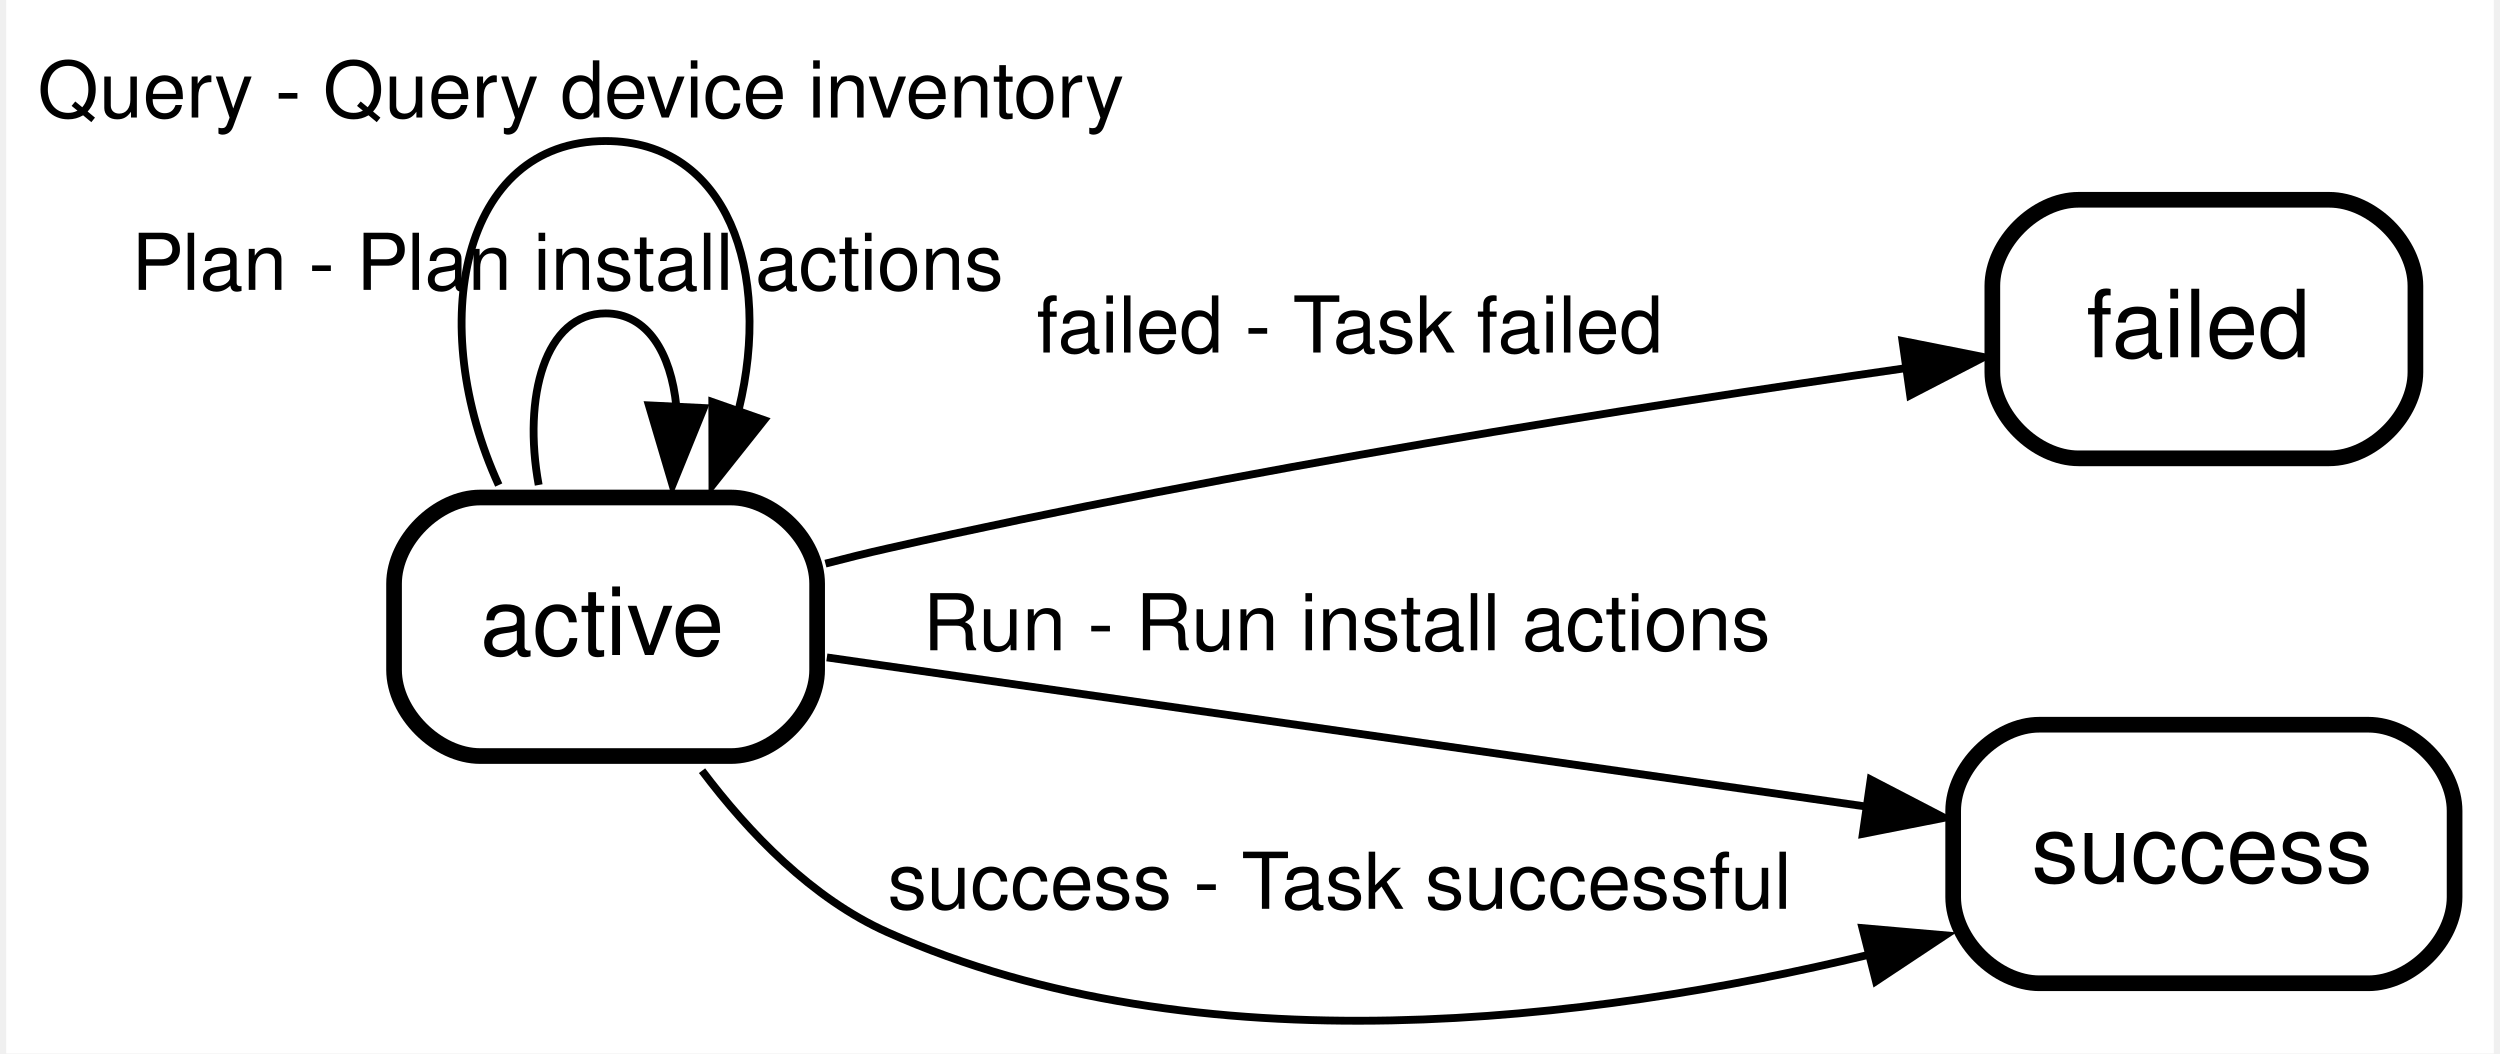
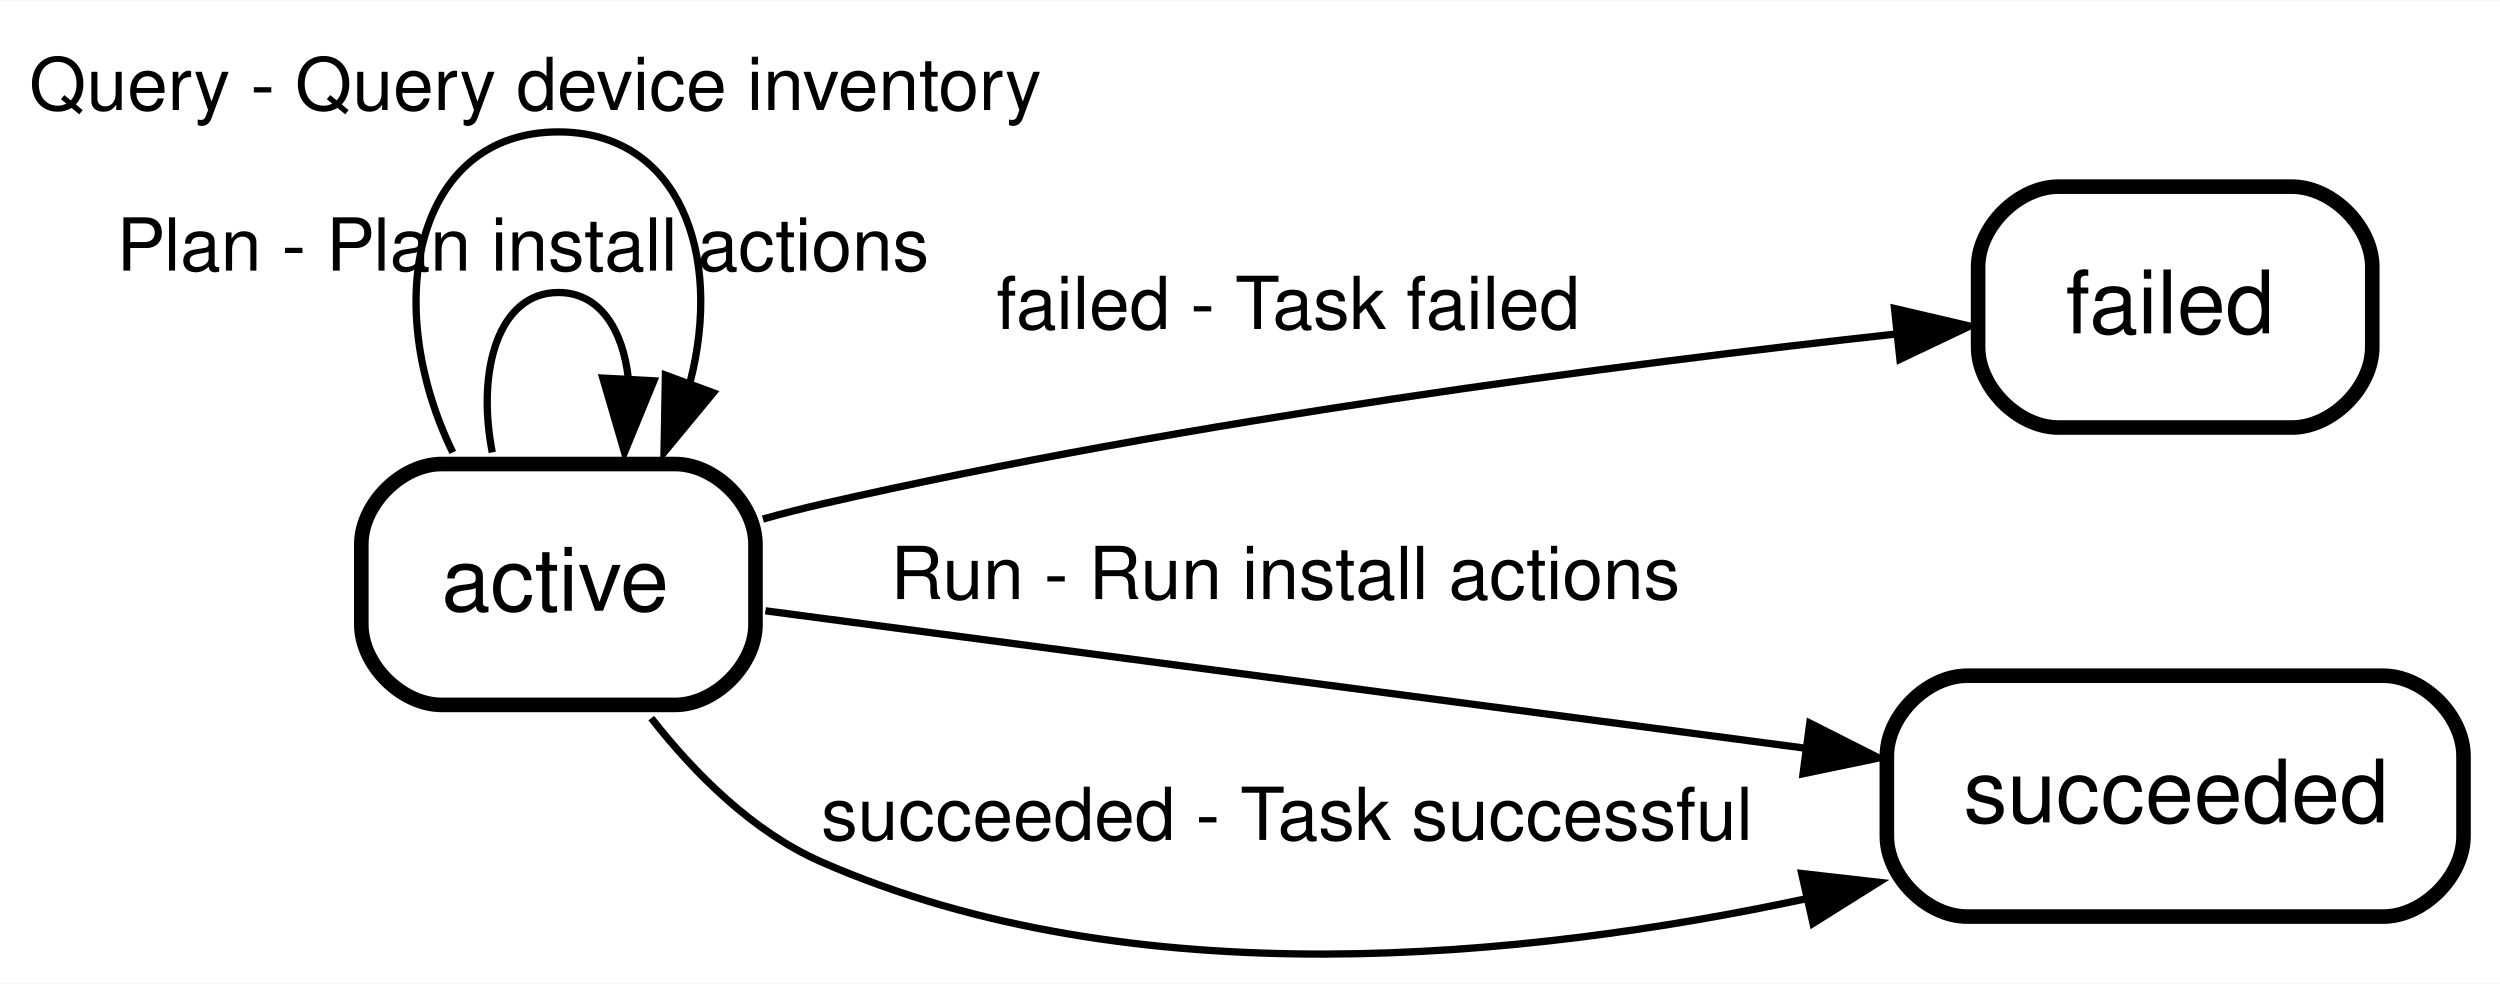
- <svg xmlns="http://www.w3.org/2000/svg" width="318pt" height="134pt" viewBox="0.00 0.00 317.50 134.46">
-   <g id="graph0" class="graph" transform="scale(1 1) rotate(0) translate(4 130.46)">
-     <polygon fill="white" stroke="none" points="-4,4 -4,-130.46 313.5,-130.46 313.5,4 -4,4" />
+ <svg xmlns="http://www.w3.org/2000/svg" width="343pt" height="135pt" viewBox="0.00 0.00 342.50 134.66">
+   <g id="graph0" class="graph" transform="scale(1 1) rotate(0) translate(4 130.66)">
+     <polygon fill="white" stroke="none" points="-4,4 -4,-130.66 338.5,-130.66 338.5,4 -4,4" />
    <g id="node1" class="node state regular">
-       <polygon fill="#ffffff" fill-opacity="0.004" stroke="none" stroke-width="2" points="100.5,-68.46 44.5,-68.46 44.5,-32.46 100.5,-32.46 100.5,-68.46" />
-       <text text-anchor="start" x="56.5" y="-46.86" font-family="Helvetica,sans-Serif" font-size="12.00">active</text>
-       <path fill="none" stroke="black" stroke-width="2" d="M56.5,-33.96C56.5,-33.96 88.5,-33.96 88.5,-33.96 94,-33.96 99.5,-39.46 99.5,-44.96 99.5,-44.96 99.5,-55.96 99.5,-55.96 99.5,-61.46 94,-66.96 88.5,-66.96 88.5,-66.96 56.5,-66.96 56.5,-66.96 51,-66.96 45.5,-61.46 45.5,-55.96 45.5,-55.96 45.5,-44.96 45.5,-44.96 45.5,-39.46 51,-33.96 56.5,-33.96" />
+       <polygon fill="#ffffff" fill-opacity="0.004" stroke="none" stroke-width="2" points="100.5,-68.66 44.5,-68.66 44.5,-32.66 100.5,-32.66 100.5,-68.66" />
+       <text text-anchor="start" x="56.5" y="-47.06" font-family="Helvetica,sans-Serif" font-size="12.00">active</text>
+       <path fill="none" stroke="black" stroke-width="2" d="M56.5,-34.16C56.5,-34.16 88.5,-34.16 88.5,-34.16 94,-34.16 99.5,-39.66 99.5,-45.16 99.5,-45.16 99.5,-56.16 99.5,-56.16 99.5,-61.66 94,-67.16 88.5,-67.16 88.5,-67.16 56.5,-67.16 56.5,-67.16 51,-67.16 45.5,-61.66 45.5,-56.16 45.5,-56.16 45.5,-45.16 45.5,-45.16 45.5,-39.66 51,-34.16 56.5,-34.16" />
    </g>
    <g id="edge2" class="edge transition">
-       <path fill="none" stroke="black" d="M63.96,-68.56C61.9,-79.78 64.75,-90.46 72.5,-90.46 77.83,-90.46 80.84,-85.42 81.53,-78.61" />
-       <polygon fill="black" stroke="black" points="85.03,-78.38 81.04,-68.56 78.03,-78.72 85.03,-78.38" />
-       <text text-anchor="start" x="12" y="-93.46" font-family="Helvetica,sans-Serif" font-size="10.00">Plan - Plan install actions   </text>
+       <path fill="none" stroke="black" d="M63.44,-68.76C61.25,-79.98 64.27,-90.66 72.5,-90.66 78.16,-90.66 81.35,-85.61 82.09,-78.81" />
+       <polygon fill="black" stroke="black" points="85.58,-78.56 81.56,-68.76 78.59,-78.93 85.58,-78.56" />
+       <text text-anchor="start" x="12" y="-93.66" font-family="Helvetica,sans-Serif" font-size="10.00">Plan - Plan install actions   </text>
    </g>
    <g id="edge3" class="edge transition">
-       <path fill="none" stroke="black" d="M58.86,-68.55C49.48,-88.97 54.03,-112.46 72.5,-112.46 88.08,-112.46 93.76,-95.74 89.51,-78.25" />
-       <polygon fill="black" stroke="black" points="92.73,-76.84 86.14,-68.55 86.12,-79.15 92.73,-76.84" />
-       <text text-anchor="start" x="0" y="-115.46" font-family="Helvetica,sans-Serif" font-size="10.00">Query - Query device inventory   </text>
+       <path fill="none" stroke="black" d="M58.03,-68.75C48.07,-89.17 52.9,-112.66 72.5,-112.66 89.04,-112.66 95.06,-95.94 90.56,-78.44" />
+       <polygon fill="black" stroke="black" points="93.72,-76.92 86.97,-68.75 87.16,-79.34 93.72,-76.92" />
+       <text text-anchor="start" x="0" y="-115.66" font-family="Helvetica,sans-Serif" font-size="10.00">Query - Query device inventory   </text>
    </g>
    <g id="node2" class="node state regular">
-       <polygon fill="#ffffff" fill-opacity="0.004" stroke="none" stroke-width="2" points="304.5,-106.46 248.5,-106.46 248.5,-70.46 304.5,-70.46 304.5,-106.46" />
-       <text text-anchor="start" x="261.5" y="-84.86" font-family="Helvetica,sans-Serif" font-size="12.00">failed</text>
-       <path fill="none" stroke="black" stroke-width="2" d="M260.5,-71.96C260.5,-71.96 292.5,-71.96 292.5,-71.96 298,-71.96 303.5,-77.46 303.5,-82.96 303.5,-82.96 303.5,-93.96 303.5,-93.96 303.5,-99.46 298,-104.96 292.5,-104.96 292.5,-104.96 260.5,-104.96 260.5,-104.96 255,-104.96 249.5,-99.46 249.5,-93.96 249.5,-93.96 249.5,-82.96 249.5,-82.96 249.5,-77.46 255,-71.96 260.5,-71.96" />
+       <polygon fill="#ffffff" fill-opacity="0.004" stroke="none" stroke-width="2" points="322,-106.66 266,-106.66 266,-70.66 322,-70.66 322,-106.66" />
+       <text text-anchor="start" x="279" y="-85.06" font-family="Helvetica,sans-Serif" font-size="12.00">failed</text>
+       <path fill="none" stroke="black" stroke-width="2" d="M278,-72.16C278,-72.16 310,-72.16 310,-72.16 315.5,-72.16 321,-77.66 321,-83.16 321,-83.16 321,-94.16 321,-94.16 321,-99.66 315.5,-105.16 310,-105.16 310,-105.16 278,-105.16 278,-105.16 272.5,-105.16 267,-99.66 267,-94.16 267,-94.16 267,-83.16 267,-83.16 267,-77.66 272.5,-72.16 278,-72.16" />
    </g>
    <g id="edge1" class="edge transition">
-       <path fill="none" stroke="black" d="M100.56,-58.52C103.23,-59.22 105.91,-59.88 108.5,-60.46 152.81,-70.47 204.47,-78.6 238.46,-83.47" />
-       <polygon fill="black" stroke="black" points="238.03,-86.94 248.42,-84.88 239.01,-80.01 238.03,-86.94" />
-       <text text-anchor="start" x="127.5" y="-85.46" font-family="Helvetica,sans-Serif" font-size="10.00">failed - Task failed   </text>
+       <path fill="none" stroke="black" d="M100.52,-59.62C103.2,-60.37 105.89,-61.06 108.5,-61.66 158.98,-73.21 218.41,-80.87 255.9,-84.99" />
+       <polygon fill="black" stroke="black" points="255.55,-88.47 265.86,-86.06 256.29,-81.51 255.55,-88.47" />
+       <text text-anchor="start" x="132.5" y="-85.66" font-family="Helvetica,sans-Serif" font-size="10.00">failed - Task failed   </text>
    </g>
    <g id="node3" class="node state regular">
-       <polygon fill="#ffffff" fill-opacity="0.004" stroke="none" stroke-width="2" points="309.5,-39.46 243.5,-39.46 243.5,-3.46 309.5,-3.46 309.5,-39.46" />
-       <text text-anchor="start" x="254.5" y="-17.86" font-family="Helvetica,sans-Serif" font-size="12.00">success</text>
-       <path fill="none" stroke="black" stroke-width="2" d="M255.5,-4.96C255.5,-4.96 297.5,-4.96 297.5,-4.96 303,-4.96 308.5,-10.46 308.5,-15.96 308.5,-15.96 308.5,-26.96 308.5,-26.96 308.5,-32.46 303,-37.96 297.5,-37.96 297.5,-37.96 255.5,-37.96 255.5,-37.96 250,-37.96 244.5,-32.46 244.5,-26.96 244.5,-26.96 244.5,-15.96 244.5,-15.96 244.5,-10.46 250,-4.96 255.5,-4.96" />
+       <polygon fill="#ffffff" fill-opacity="0.004" stroke="none" stroke-width="2" points="334.5,-39.66 253.5,-39.66 253.5,-3.66 334.5,-3.66 334.5,-39.66" />
+       <text text-anchor="start" x="265" y="-18.06" font-family="Helvetica,sans-Serif" font-size="12.00">succeeded</text>
+       <path fill="none" stroke="black" stroke-width="2" d="M265.5,-5.16C265.5,-5.16 322.5,-5.16 322.5,-5.16 328,-5.16 333.5,-10.66 333.5,-16.16 333.5,-16.16 333.5,-27.16 333.5,-27.16 333.5,-32.66 328,-38.16 322.5,-38.16 322.5,-38.16 265.5,-38.16 265.5,-38.16 260,-38.16 254.5,-32.66 254.5,-27.16 254.5,-27.16 254.5,-16.16 254.5,-16.16 254.5,-10.66 260,-5.16 265.5,-5.16" />
    </g>
    <g id="edge4" class="edge transition">
-       <path fill="none" stroke="black" d="M100.74,-46.55C134.82,-41.66 193.53,-33.23 233.41,-27.51" />
-       <polygon fill="black" stroke="black" points="233.97,-30.96 243.37,-26.08 232.97,-24.03 233.97,-30.96" />
-       <text text-anchor="start" x="113" y="-47.46" font-family="Helvetica,sans-Serif" font-size="10.00">Run - Run install actions   </text>
+       <path fill="none" stroke="black" d="M100.86,-47.05C136.47,-42.34 199.35,-34.03 243.45,-28.21" />
+       <polygon fill="black" stroke="black" points="243.94,-31.67 253.4,-26.89 243.02,-24.73 243.94,-31.67" />
+       <text text-anchor="start" x="118" y="-48.66" font-family="Helvetica,sans-Serif" font-size="10.00">Run - Run install actions   </text>
    </g>
    <g id="edge5" class="edge transition">
-       <path fill="none" stroke="black" d="M84.81,-32.09C90.77,-24.17 98.86,-15.76 108.5,-11.46 148.21,6.26 198.59,-0.17 233.58,-8.56" />
-       <polygon fill="black" stroke="black" points="232.92,-12 243.47,-11.08 234.64,-5.22 232.92,-12" />
-       <text text-anchor="start" x="108.5" y="-14.46" font-family="Helvetica,sans-Serif" font-size="10.00">success - Task successful   </text>
+       <path fill="none" stroke="black" d="M85.22,-32.35C91.17,-24.75 99.14,-16.77 108.5,-12.66 151.23,6.08 204.99,0.61 243.43,-7.6" />
+       <polygon fill="black" stroke="black" points="242.83,-11.06 253.36,-9.86 244.38,-4.23 242.83,-11.06" />
+       <text text-anchor="start" x="108.5" y="-15.66" font-family="Helvetica,sans-Serif" font-size="10.00">succeeded - Task successful   </text>
    </g>
  </g>
</svg>
